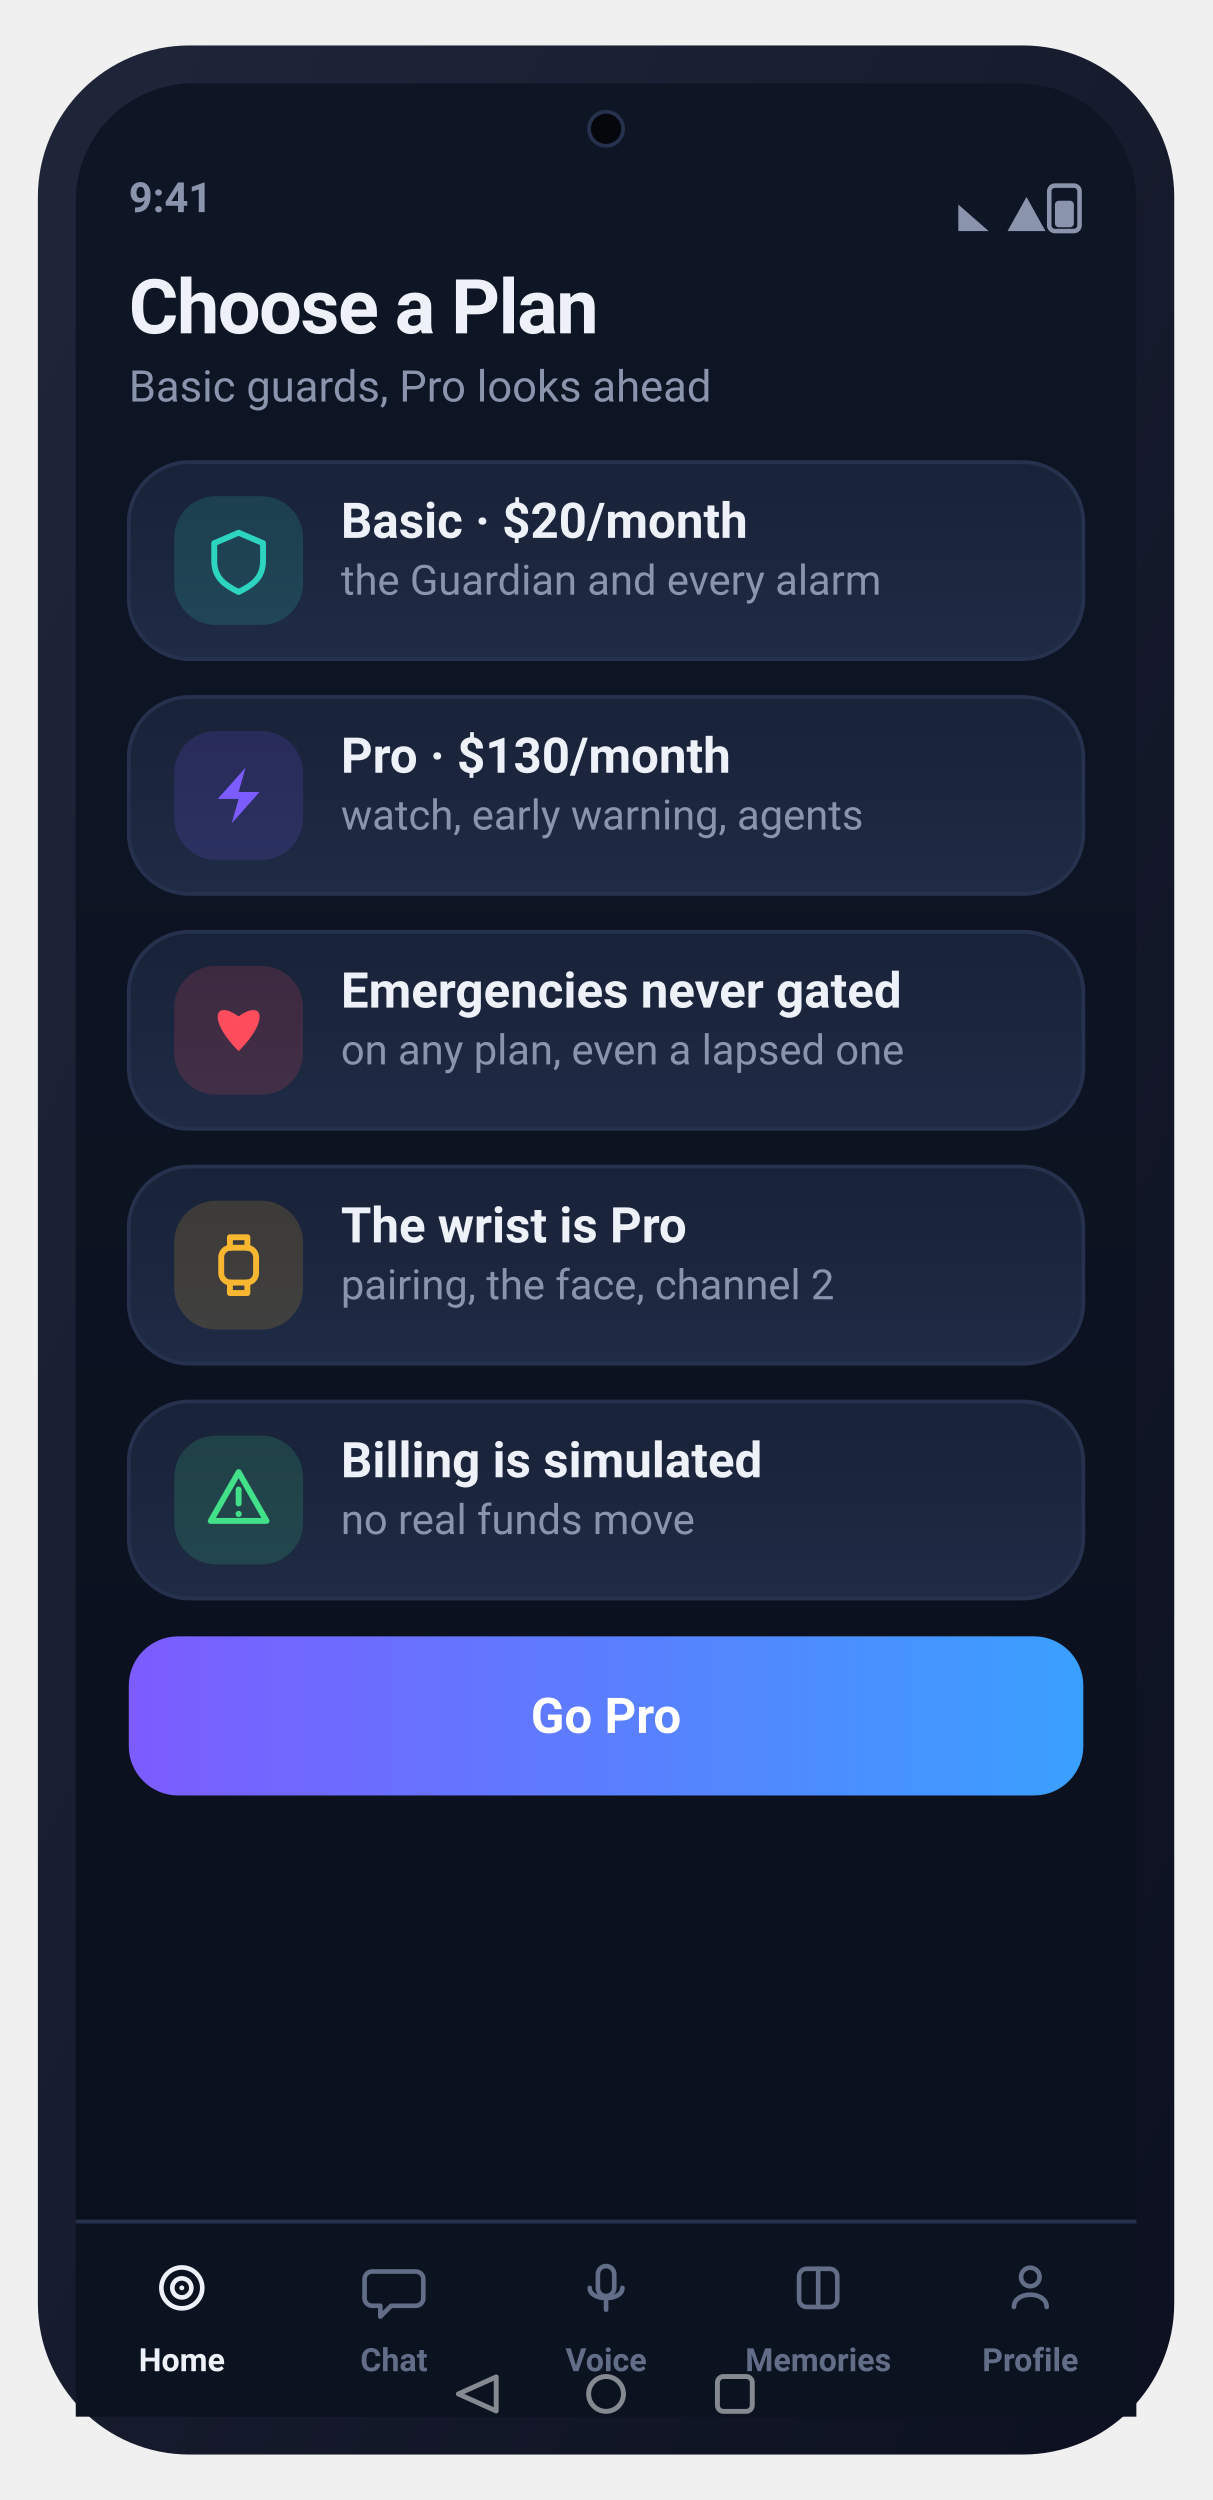
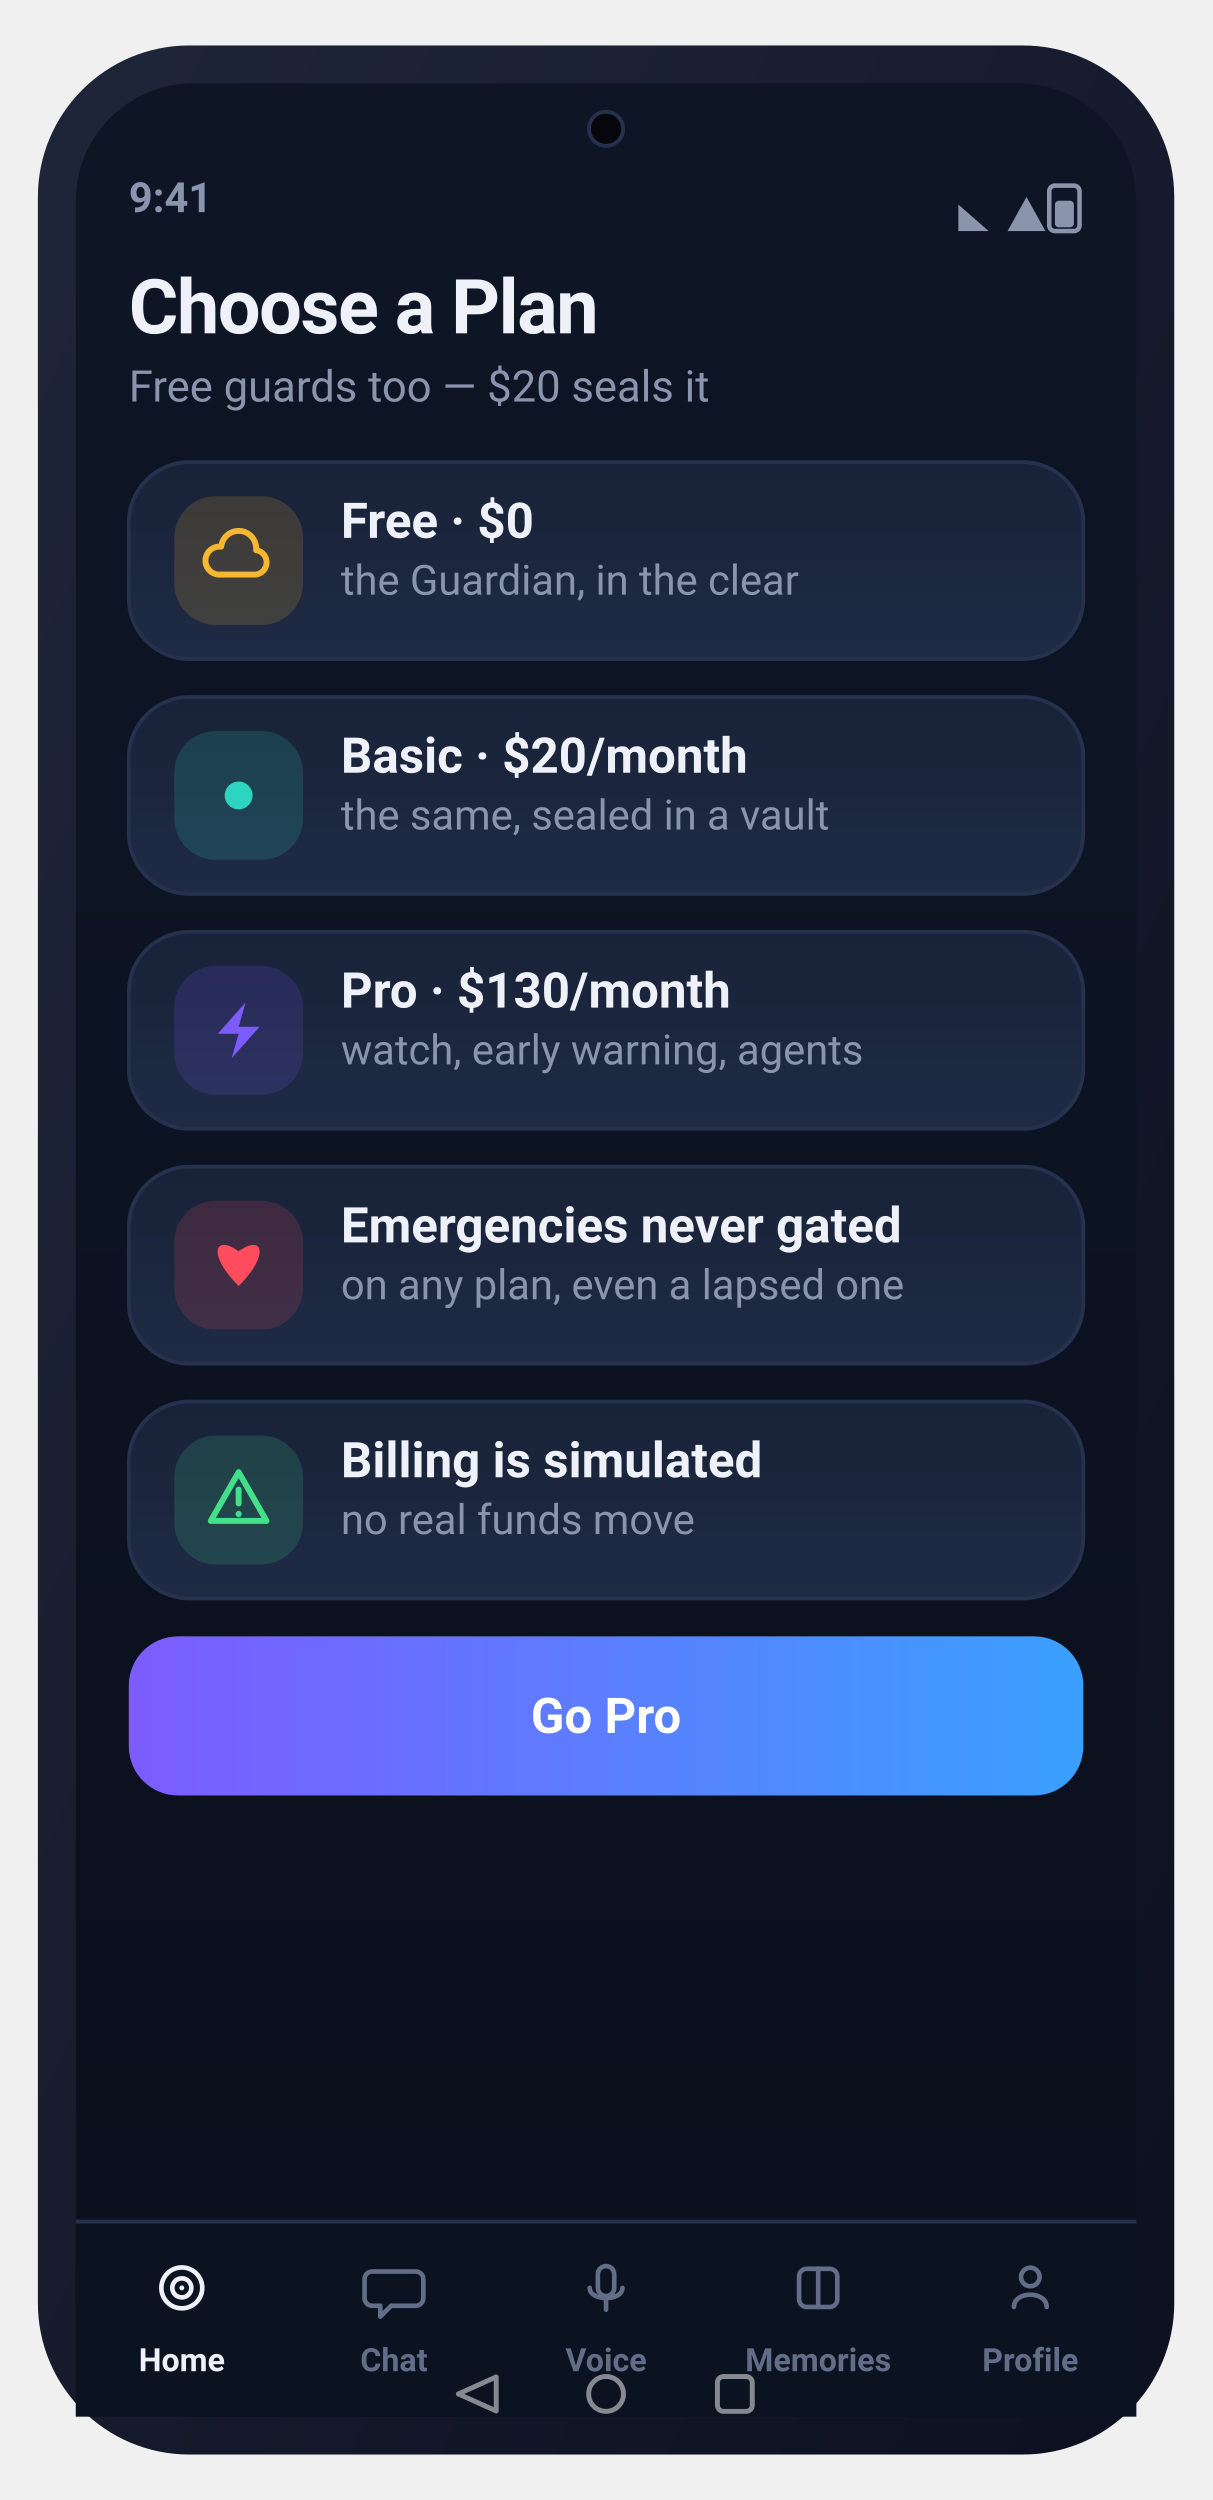
<svg xmlns="http://www.w3.org/2000/svg" width="320" height="660" viewBox="0 0 320 660" role="img" aria-label="Choose a Plan screen">
  <defs>
    <linearGradient id="gScr" x1="0" y1="0" x2="0" y2="1">
      <stop offset="0" stop-color="#0e1626" />
      <stop offset="1" stop-color="#0a0f1c" />
    </linearGradient>
    <linearGradient id="gFrame" x1="0" y1="0" x2="1" y2="1">
      <stop offset="0" stop-color="#20263a" />
      <stop offset="1" stop-color="#0c1020" />
    </linearGradient>
    <linearGradient id="gCard" x1="0" y1="0" x2="0" y2="1">
      <stop offset="0" stop-color="#182238" />
      <stop offset="1" stop-color="#1f2b45" />
    </linearGradient>
    <linearGradient id="gBrand" x1="0" y1="0" x2="1" y2="0">
      <stop offset="0" stop-color="#7c5cff" />
      <stop offset="1" stop-color="#3aa0ff" />
    </linearGradient>
    <linearGradient id="gEmer" x1="0" y1="0" x2="0" y2="1">
      <stop offset="0" stop-color="#ff5b52" />
      <stop offset="1" stop-color="#ff3b30" />
    </linearGradient>
    <linearGradient id="mV" x1="0" y1="0" x2="1" y2="0">
      <stop offset="0" stop-color="#7c5cff" />
      <stop offset="1" stop-color="#3aa0ff" />
    </linearGradient>
    <linearGradient id="mO" x1="0" y1="0" x2="1" y2="0">
      <stop offset="0" stop-color="#f7b731" />
      <stop offset="1" stop-color="#ff7a45" />
    </linearGradient>
    <linearGradient id="mG" x1="0" y1="0" x2="1" y2="0">
      <stop offset="0" stop-color="#2fd27a" />
      <stop offset="1" stop-color="#43e08a" />
    </linearGradient>
    <radialGradient id="orb" cx="34%" cy="30%" r="75%">
      <stop offset="0" stop-color="#c3b0ff" />
      <stop offset="42%" stop-color="#7c5cff" />
      <stop offset="80%" stop-color="#2f6cf0" />
      <stop offset="100%" stop-color="#14204a" />
    </radialGradient>
  </defs>
  <rect x="10.0" y="12.0" width="300.0" height="636.0" rx="40" fill="url(#gFrame)" />
  <rect x="20.0" y="22.0" width="280.0" height="616.0" rx="31" fill="url(#gScr)" />
  <circle cx="160.0" cy="34" r="4.5" fill="#05070d" />
  <circle cx="160.0" cy="34" r="4.5" fill="none" stroke="#26314e" stroke-width="1" />
  <text x="34.0" y="56.0" font-family="-apple-system,BlinkMacSystemFont,'SF Pro Text','Segoe UI',Roboto,system-ui,sans-serif" font-size="11" font-weight="600" fill="#8a94ad" text-anchor="start">9:41</text>
  <rect x="277.0" y="49.0" width="8.0" height="12.0" rx="1.5" fill="none" stroke="#8a94ad" stroke-width="1.2" />
  <rect x="278.5" y="53.0" width="5.0" height="7.0" rx="1" fill="#8a94ad" />
  <path d="M266 61 L271 52 L276 61 Z" fill="#8a94ad" />
  <path d="M253 61 L253 54 L261 61 Z" fill="#8a94ad" />
  <text x="34.0" y="88.0" font-family="-apple-system,BlinkMacSystemFont,'SF Pro Text','Segoe UI',Roboto,system-ui,sans-serif" font-size="20" font-weight="700" fill="#eef1f7" text-anchor="start" letter-spacing="-0.4">Choose a Plan</text>
-   <text x="34.0" y="106.0" font-family="-apple-system,BlinkMacSystemFont,'SF Pro Text','Segoe UI',Roboto,system-ui,sans-serif" font-size="11.5" font-weight="400" fill="#8a94ad" text-anchor="start">Basic guards, Pro looks ahead</text>
+   <text x="34.0" y="106.0" font-family="-apple-system,BlinkMacSystemFont,'SF Pro Text','Segoe UI',Roboto,system-ui,sans-serif" font-size="11.5" font-weight="400" fill="#8a94ad" text-anchor="start">Free guards too — $20 seals it</text>
  <rect x="34.0" y="122.0" width="252.0" height="52.0" rx="16" fill="url(#gCard)" stroke="#26314e" stroke-width="1" />
-   <rect x="46.0" y="131.0" width="34.0" height="34.0" rx="11" fill="rgba(45,212,191,0.16)" />
-   <path d="M63 140.64 l6.44 2.76 v4.6 c0 4.6 -2.76 6.44 -6.44 8.28 c-3.68 -1.84 -6.44 -3.68 -6.44 -8.28 v-4.6 Z" fill="none" stroke="#2dd4bf" stroke-width="1.56" stroke-linecap="round" stroke-linejoin="round" />
-   <text x="90.0" y="142.0" font-family="-apple-system,BlinkMacSystemFont,'SF Pro Text','Segoe UI',Roboto,system-ui,sans-serif" font-size="13" font-weight="600" fill="#eef1f7" text-anchor="start">Basic · $20/month</text>
-   <text x="90.0" y="157.0" font-family="-apple-system,BlinkMacSystemFont,'SF Pro Text','Segoe UI',Roboto,system-ui,sans-serif" font-size="11" font-weight="400" fill="#8a94ad" text-anchor="start">the Guardian and every alarm</text>
+   <rect x="46.0" y="131.0" width="34.0" height="34.0" rx="11" fill="rgba(247,183,49,0.16)" />
+   <path d="M57.48 151.68 a3.68 3.68 0 0 1 0.92 -7.36 a4.6 4.6 0 0 1 9.2 0.92 a3.22 3.22 0 0 1 -0.92 6.44 Z" fill="none" stroke="#f7b731" stroke-width="1.56" stroke-linecap="round" stroke-linejoin="round" />
+   <text x="90.0" y="142.0" font-family="-apple-system,BlinkMacSystemFont,'SF Pro Text','Segoe UI',Roboto,system-ui,sans-serif" font-size="13" font-weight="600" fill="#eef1f7" text-anchor="start">Free · $0</text>
+   <text x="90.0" y="157.0" font-family="-apple-system,BlinkMacSystemFont,'SF Pro Text','Segoe UI',Roboto,system-ui,sans-serif" font-size="11" font-weight="400" fill="#8a94ad" text-anchor="start">the Guardian, in the clear</text>
  <rect x="34.0" y="184.0" width="252.0" height="52.0" rx="16" fill="url(#gCard)" stroke="#26314e" stroke-width="1" />
-   <rect x="46.0" y="193.0" width="34.0" height="34.0" rx="11" fill="rgba(124,92,255,0.16)" />
-   <path d="M64.84 202.64 L57.48 210.92 L63 210.92 L61.16 217.36 L68.52 209.08 L63 209.08 Z" fill="#7c5cff" />
-   <text x="90.0" y="204.0" font-family="-apple-system,BlinkMacSystemFont,'SF Pro Text','Segoe UI',Roboto,system-ui,sans-serif" font-size="13" font-weight="600" fill="#eef1f7" text-anchor="start">Pro · $130/month</text>
-   <text x="90.0" y="219.0" font-family="-apple-system,BlinkMacSystemFont,'SF Pro Text','Segoe UI',Roboto,system-ui,sans-serif" font-size="11" font-weight="400" fill="#8a94ad" text-anchor="start">watch, early warning, agents</text>
+   <rect x="46.0" y="193.0" width="34.0" height="34.0" rx="11" fill="rgba(45,212,191,0.16)" />
+   <circle cx="63" cy="210.0" r="3.68" fill="#2dd4bf" />
+   <text x="90.0" y="204.0" font-family="-apple-system,BlinkMacSystemFont,'SF Pro Text','Segoe UI',Roboto,system-ui,sans-serif" font-size="13" font-weight="600" fill="#eef1f7" text-anchor="start">Basic · $20/month</text>
+   <text x="90.0" y="219.0" font-family="-apple-system,BlinkMacSystemFont,'SF Pro Text','Segoe UI',Roboto,system-ui,sans-serif" font-size="11" font-weight="400" fill="#8a94ad" text-anchor="start">the same, sealed in a vault</text>
  <rect x="34.0" y="246.0" width="252.0" height="52.0" rx="16" fill="url(#gCard)" stroke="#26314e" stroke-width="1" />
-   <rect x="46.0" y="255.0" width="34.0" height="34.0" rx="11" fill="rgba(255,77,94,0.16)" />
-   <path d="M63 277.52 C54.72 269.24,56.56 263.72,63 268.32 C69.44 263.72,71.28 269.24,63 277.52 Z" fill="#ff4d5e" />
-   <text x="90.0" y="266.0" font-family="-apple-system,BlinkMacSystemFont,'SF Pro Text','Segoe UI',Roboto,system-ui,sans-serif" font-size="13" font-weight="600" fill="#eef1f7" text-anchor="start">Emergencies never gated</text>
-   <text x="90.0" y="281.0" font-family="-apple-system,BlinkMacSystemFont,'SF Pro Text','Segoe UI',Roboto,system-ui,sans-serif" font-size="11" font-weight="400" fill="#8a94ad" text-anchor="start">on any plan, even a lapsed one</text>
+   <rect x="46.0" y="255.0" width="34.0" height="34.0" rx="11" fill="rgba(124,92,255,0.16)" />
+   <path d="M64.84 264.64 L57.48 272.92 L63 272.92 L61.16 279.36 L68.52 271.08 L63 271.08 Z" fill="#7c5cff" />
+   <text x="90.0" y="266.0" font-family="-apple-system,BlinkMacSystemFont,'SF Pro Text','Segoe UI',Roboto,system-ui,sans-serif" font-size="13" font-weight="600" fill="#eef1f7" text-anchor="start">Pro · $130/month</text>
+   <text x="90.0" y="281.0" font-family="-apple-system,BlinkMacSystemFont,'SF Pro Text','Segoe UI',Roboto,system-ui,sans-serif" font-size="11" font-weight="400" fill="#8a94ad" text-anchor="start">watch, early warning, agents</text>
  <rect x="34.0" y="308.0" width="252.0" height="52.0" rx="16" fill="url(#gCard)" stroke="#26314e" stroke-width="1" />
-   <rect x="46.0" y="317.0" width="34.0" height="34.0" rx="11" fill="rgba(247,183,49,0.16)" />
-   <rect x="58.4" y="329.4" width="9.2" height="9.2" rx="2.5" fill="none" stroke="#f7b731" stroke-width="1.56" stroke-linecap="round" stroke-linejoin="round" />
-   <path d="M60.7 329.4 v-2.76 h4.6 v2.76 M60.7 338.6 v2.76 h4.6 v-2.76" fill="none" stroke="#f7b731" stroke-width="1.56" stroke-linecap="round" stroke-linejoin="round" />
-   <text x="90.0" y="328.0" font-family="-apple-system,BlinkMacSystemFont,'SF Pro Text','Segoe UI',Roboto,system-ui,sans-serif" font-size="13" font-weight="600" fill="#eef1f7" text-anchor="start">The wrist is Pro</text>
-   <text x="90.0" y="343.0" font-family="-apple-system,BlinkMacSystemFont,'SF Pro Text','Segoe UI',Roboto,system-ui,sans-serif" font-size="11" font-weight="400" fill="#8a94ad" text-anchor="start">pairing, the face, channel 2</text>
+   <rect x="46.0" y="317.0" width="34.0" height="34.0" rx="11" fill="rgba(255,77,94,0.16)" />
+   <path d="M63 339.52 C54.72 331.24,56.56 325.72,63 330.32 C69.44 325.72,71.28 331.24,63 339.52 Z" fill="#ff4d5e" />
+   <text x="90.0" y="328.0" font-family="-apple-system,BlinkMacSystemFont,'SF Pro Text','Segoe UI',Roboto,system-ui,sans-serif" font-size="13" font-weight="600" fill="#eef1f7" text-anchor="start">Emergencies never gated</text>
+   <text x="90.0" y="343.0" font-family="-apple-system,BlinkMacSystemFont,'SF Pro Text','Segoe UI',Roboto,system-ui,sans-serif" font-size="11" font-weight="400" fill="#8a94ad" text-anchor="start">on any plan, even a lapsed one</text>
  <rect x="34.0" y="370.0" width="252.0" height="52.0" rx="16" fill="url(#gCard)" stroke="#26314e" stroke-width="1" />
  <rect x="46.0" y="379.0" width="34.0" height="34.0" rx="11" fill="rgba(67,224,138,0.16)" />
  <path d="M63 388.64 L70.36 401.52 H55.64 Z" fill="none" stroke="#43e08a" stroke-width="1.56" stroke-linecap="round" stroke-linejoin="round" />
  <path d="M63 393.24 v3.68" fill="none" stroke="#43e08a" stroke-width="1.56" stroke-linecap="round" stroke-linejoin="round" />
  <circle cx="63" cy="399.68" r="0.828" fill="#43e08a" />
  <text x="90.0" y="390.0" font-family="-apple-system,BlinkMacSystemFont,'SF Pro Text','Segoe UI',Roboto,system-ui,sans-serif" font-size="13" font-weight="600" fill="#eef1f7" text-anchor="start">Billing is simulated</text>
  <text x="90.0" y="405.0" font-family="-apple-system,BlinkMacSystemFont,'SF Pro Text','Segoe UI',Roboto,system-ui,sans-serif" font-size="11" font-weight="400" fill="#8a94ad" text-anchor="start">no real funds move</text>
  <rect x="34.0" y="432.0" width="252.0" height="42.0" rx="13" fill="url(#gBrand)" />
  <text x="160.0" y="457.5" font-family="-apple-system,BlinkMacSystemFont,'SF Pro Text','Segoe UI',Roboto,system-ui,sans-serif" font-size="13" font-weight="700" fill="#fff" text-anchor="middle">Go Pro</text>
  <rect x="20.0" y="586.0" width="280.0" height="52.0" rx="0" fill="#0b1220" />
  <rect x="20" y="586" width="280" height="1" fill="#26314e" />
  <circle cx="48.0" cy="604" r="5.4" fill="none" stroke="#eef1f7" stroke-width="1.22" stroke-linecap="round" stroke-linejoin="round" />
  <circle cx="48.0" cy="604" r="2.52" fill="none" stroke="#eef1f7" stroke-width="1.22" stroke-linecap="round" stroke-linejoin="round" />
  <circle cx="48.0" cy="604" r="0.648" fill="#eef1f7" />
  <text x="48.0" y="626.0" font-family="-apple-system,BlinkMacSystemFont,'SF Pro Text','Segoe UI',Roboto,system-ui,sans-serif" font-size="8.5" font-weight="600" fill="#eef1f7" text-anchor="middle">Home</text>
  <path d="M98.24 599.68 h11.52 a2 2 0 0 1 2 2 v5.04 a2 2 0 0 1 -2 2 h-6.48 l-2.88 2.88 v-2.88 h-2.16 a2 2 0 0 1 -2 -2 v-5.04 a2 2 0 0 1 2 -2 Z" fill="none" stroke="#626d88" stroke-width="1.22" stroke-linecap="round" stroke-linejoin="round" />
  <text x="104.0" y="626.0" font-family="-apple-system,BlinkMacSystemFont,'SF Pro Text','Segoe UI',Roboto,system-ui,sans-serif" font-size="8.5" font-weight="600" fill="#626d88" text-anchor="middle">Chat</text>
  <rect x="157.84" y="598.24" width="4.32" height="7.92" rx="2.16" fill="none" stroke="#626d88" stroke-width="1.22" stroke-linecap="round" stroke-linejoin="round" />
  <path d="M155.68 604 c0 3.6 8.64 3.6 8.64 0 M160.0 607.6 v2.16" fill="none" stroke="#626d88" stroke-width="1.22" stroke-linecap="round" stroke-linejoin="round" />
  <text x="160.0" y="626.0" font-family="-apple-system,BlinkMacSystemFont,'SF Pro Text','Segoe UI',Roboto,system-ui,sans-serif" font-size="8.5" font-weight="600" fill="#626d88" text-anchor="middle">Voice</text>
  <rect x="210.96" y="598.96" width="10.08" height="10.08" rx="2" fill="none" stroke="#626d88" stroke-width="1.22" stroke-linecap="round" stroke-linejoin="round" />
  <path d="M216.0 598.96 v10.08" fill="none" stroke="#626d88" stroke-width="1.22" stroke-linecap="round" stroke-linejoin="round" />
  <text x="216.0" y="626.0" font-family="-apple-system,BlinkMacSystemFont,'SF Pro Text','Segoe UI',Roboto,system-ui,sans-serif" font-size="8.5" font-weight="600" fill="#626d88" text-anchor="middle">Memories</text>
  <circle cx="272.0" cy="601.12" r="2.448" fill="none" stroke="#626d88" stroke-width="1.22" stroke-linecap="round" stroke-linejoin="round" />
  <path d="M267.68 609.04 c0 -4.32 8.64 -4.32 8.64 0" fill="none" stroke="#626d88" stroke-width="1.22" stroke-linecap="round" stroke-linejoin="round" />
  <text x="272.0" y="626.0" font-family="-apple-system,BlinkMacSystemFont,'SF Pro Text','Segoe UI',Roboto,system-ui,sans-serif" font-size="8.5" font-weight="600" fill="#626d88" text-anchor="middle">Profile</text>
  <path d="M131.0 627.5 L121.0 632 L131.0 636.5 Z" fill="none" stroke="rgba(255,255,255,0.5)" stroke-width="1.3" stroke-linejoin="round" />
  <circle cx="160.0" cy="632" r="4.6" fill="none" stroke="rgba(255,255,255,0.5)" stroke-width="1.3" />
  <rect x="189.4" y="627.4" width="9.2" height="9.2" rx="1.6" fill="none" stroke="rgba(255,255,255,0.5)" stroke-width="1.3" />
</svg>
